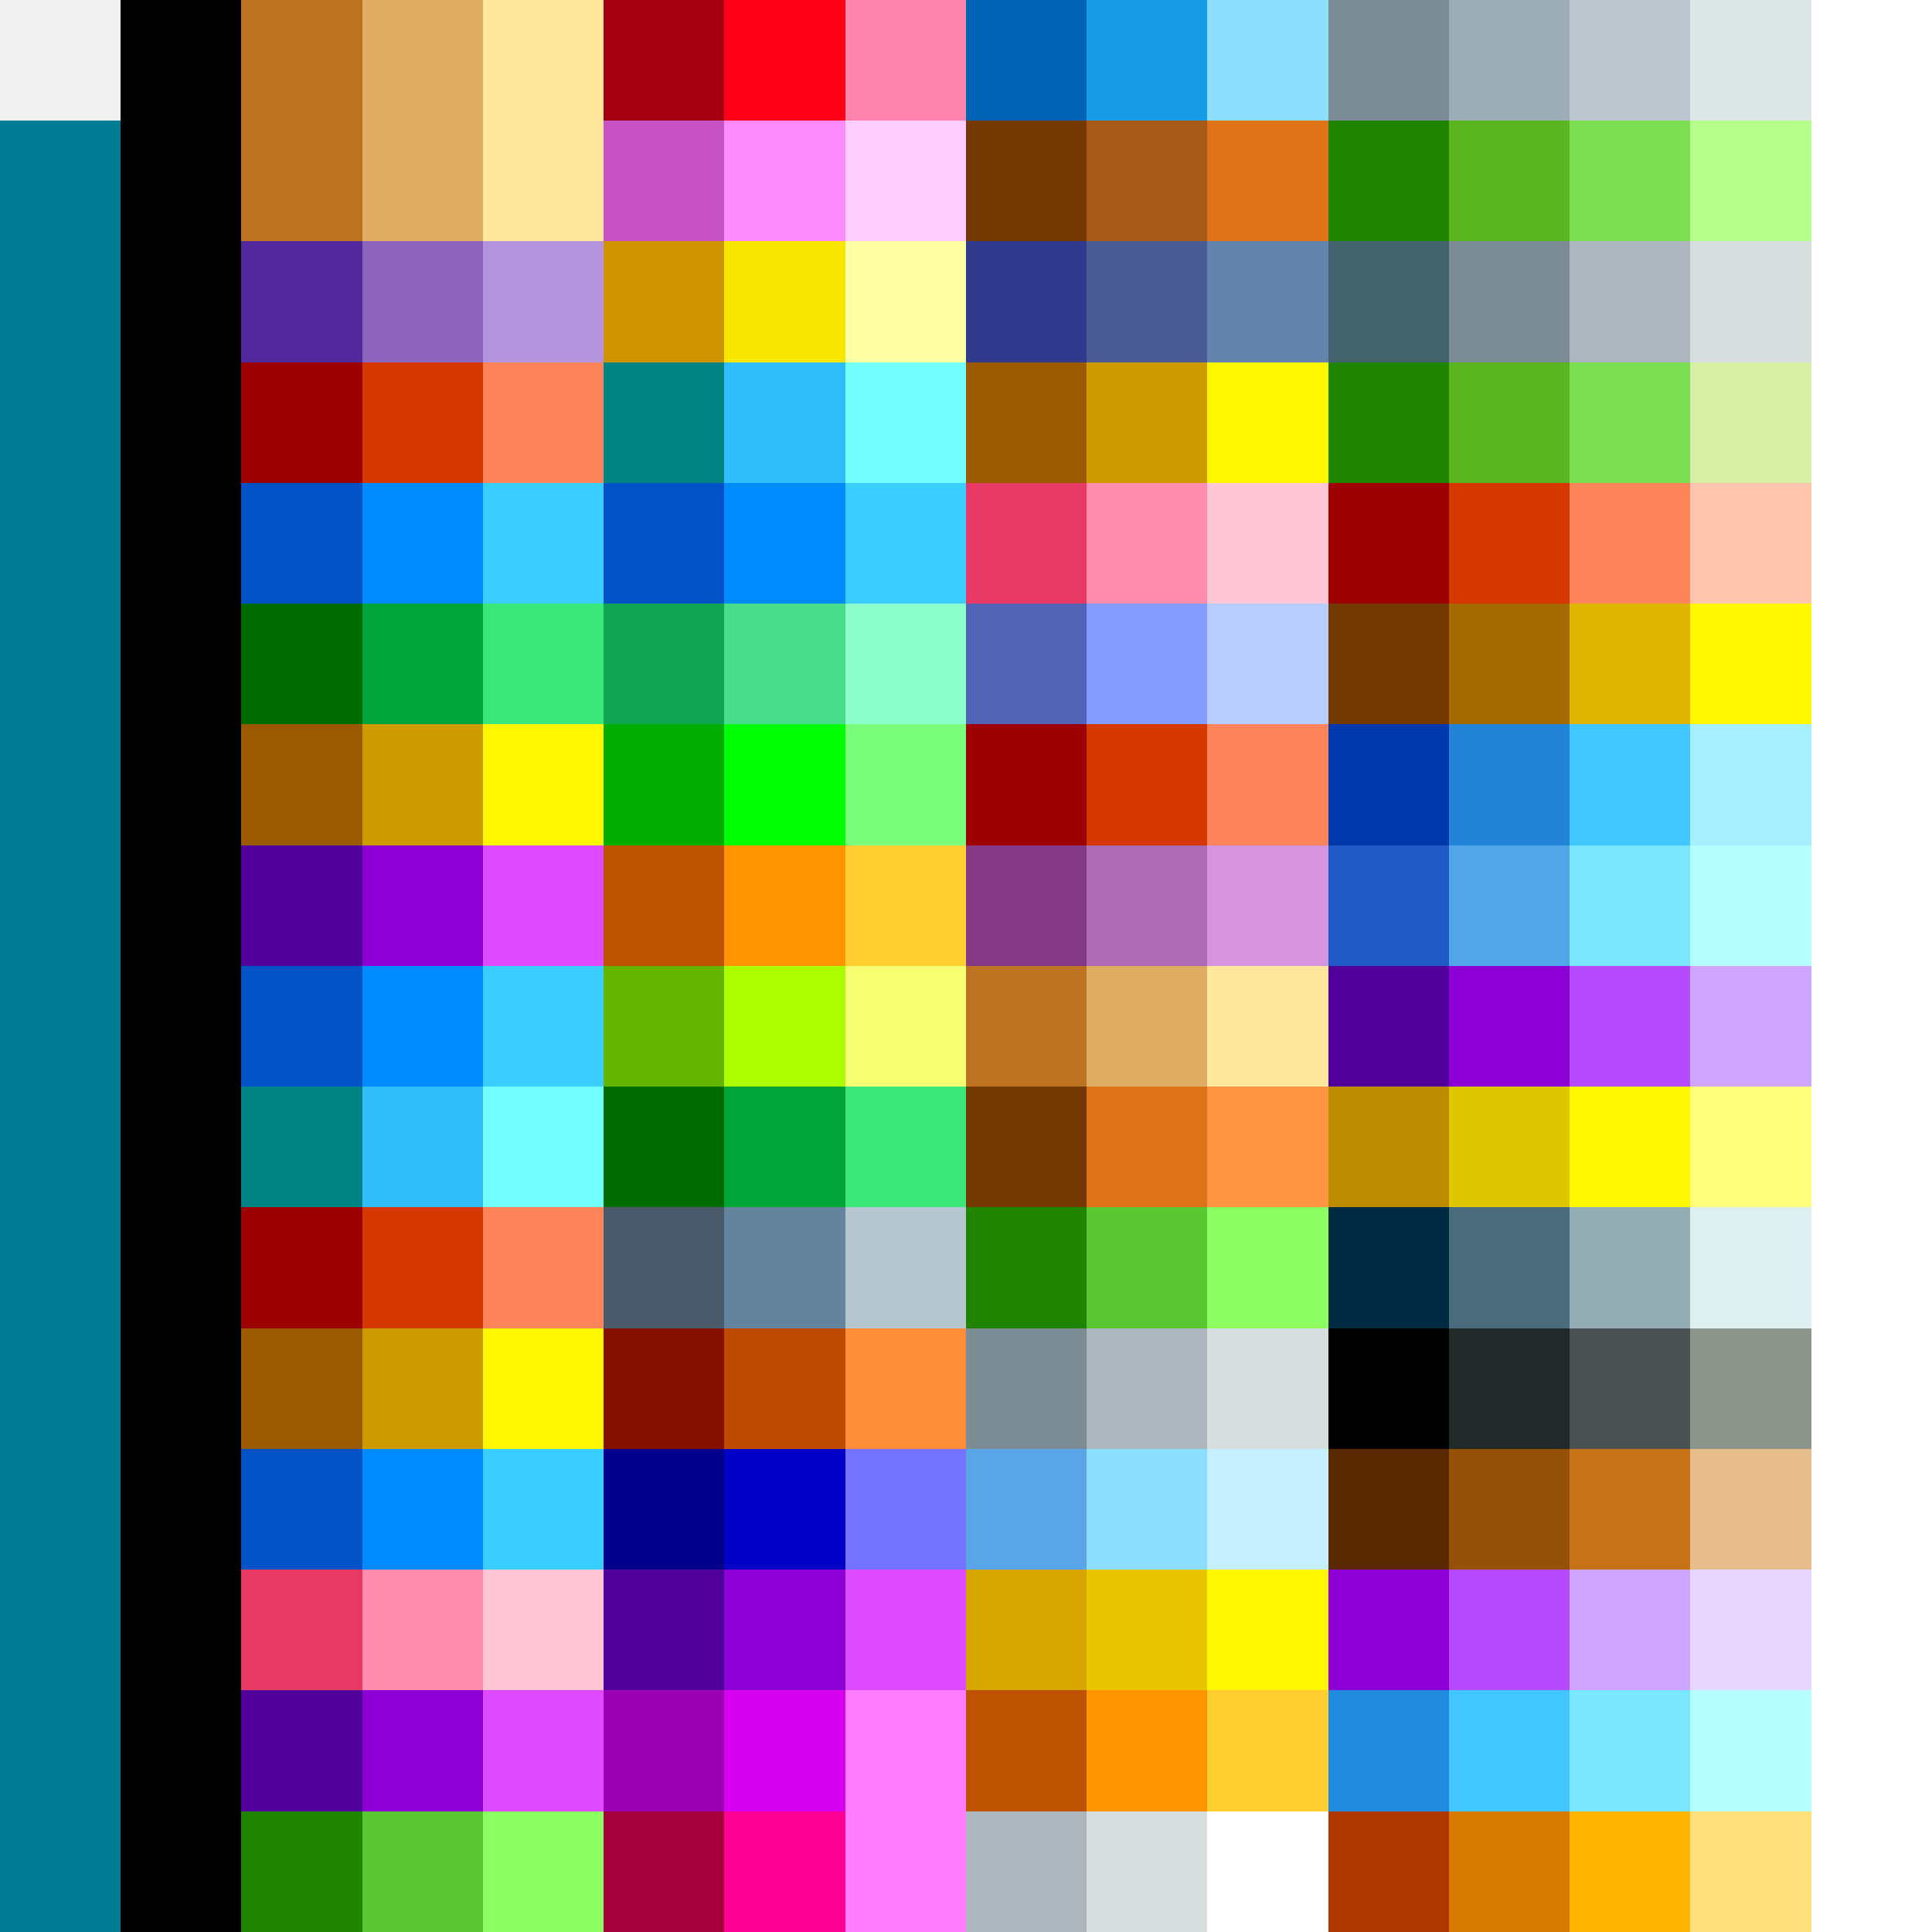
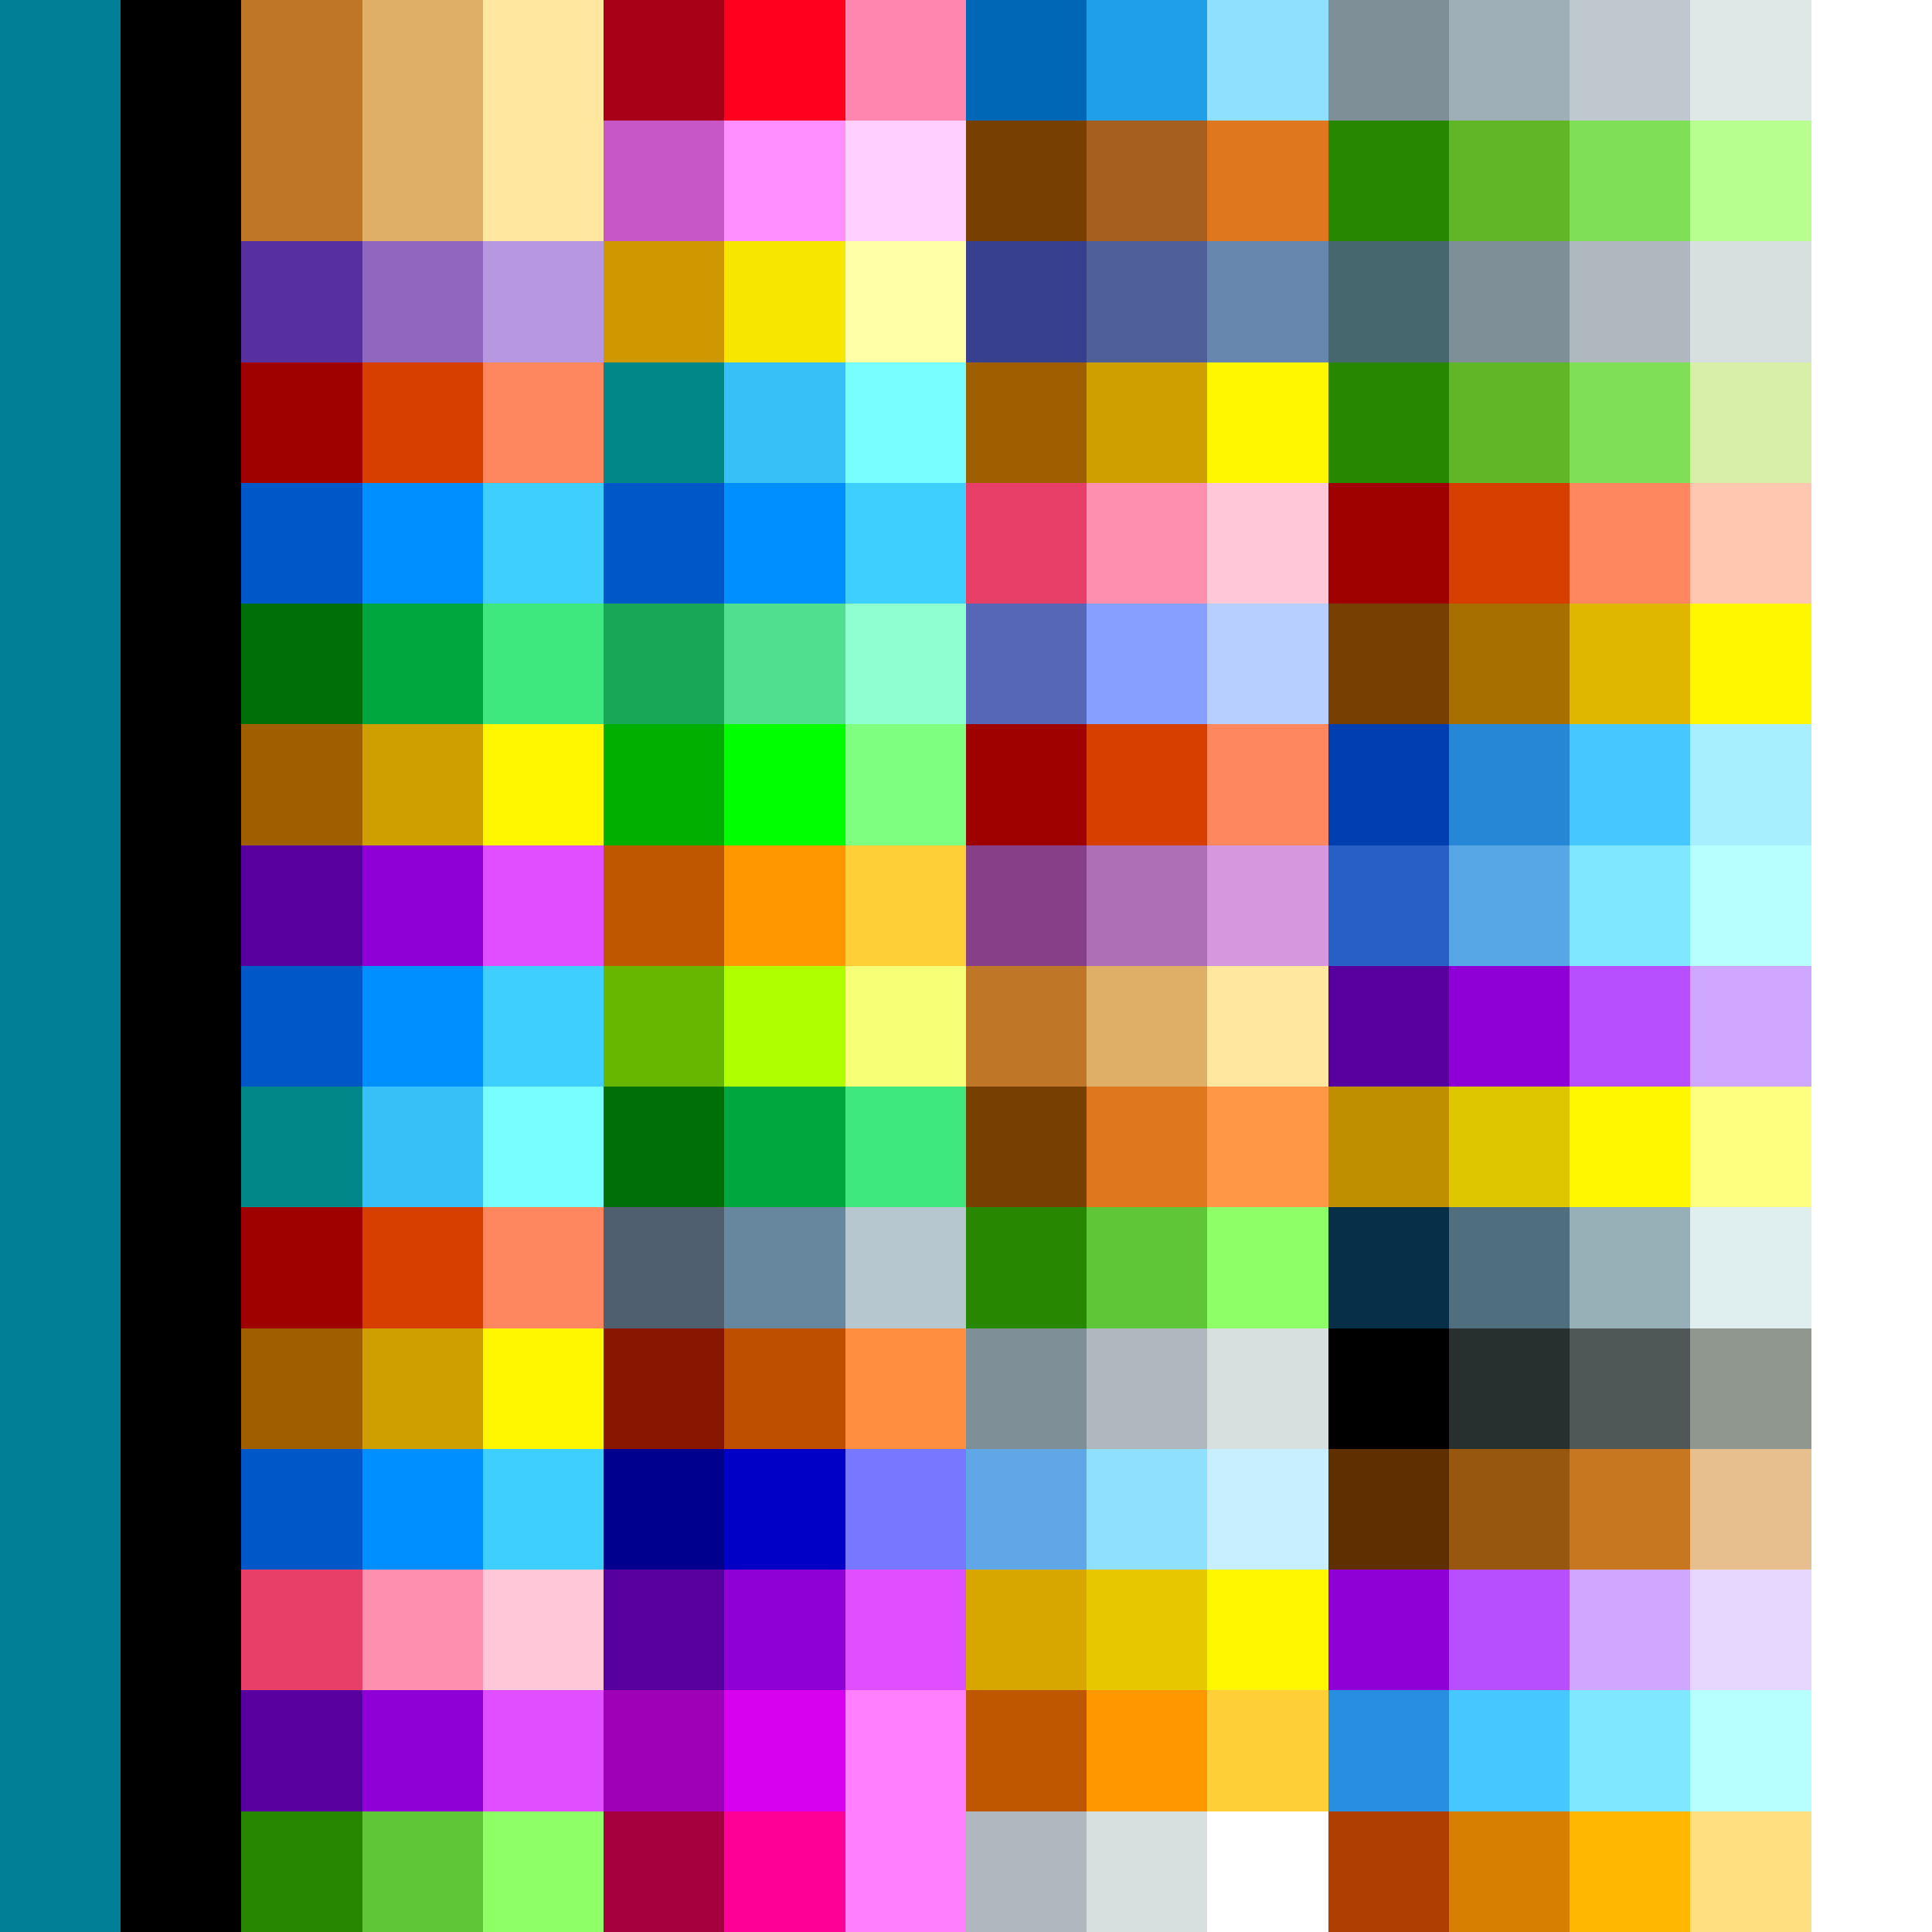
<svg xmlns="http://www.w3.org/2000/svg" version="1.1" width="16" height="16" shape-rendering="crispEdges">
-   <rect x="0" y="0" width="1" height="1" fill="#007B94" opacity="0" />
+   <rect x="0" y="0" width="1" height="1" fill="#007F97" />
  <rect x="1" y="0" width="1" height="1" fill="#000000" />
-   <rect x="2" y="0" width="1" height="1" fill="#BD7321" />
-   <rect x="3" y="0" width="1" height="1" fill="#DEAD63" />
-   <rect x="4" y="0" width="1" height="1" fill="#FFE79C" />
-   <rect x="5" y="0" width="1" height="1" fill="#A50010" />
-   <rect x="6" y="0" width="1" height="1" fill="#FF0018" />
-   <rect x="7" y="0" width="1" height="1" fill="#FF84AD" />
-   <rect x="8" y="0" width="1" height="1" fill="#0063B5" />
-   <rect x="9" y="0" width="1" height="1" fill="#189CE7" />
-   <rect x="10" y="0" width="1" height="1" fill="#8CDEFF" />
-   <rect x="11" y="0" width="1" height="1" fill="#7B8C94" />
-   <rect x="12" y="0" width="1" height="1" fill="#9CADB5" />
-   <rect x="13" y="0" width="1" height="1" fill="#BDC6CE" />
-   <rect x="14" y="0" width="1" height="1" fill="#DEE7E7" />
+   <rect x="2" y="0" width="1" height="1" fill="#BF7727" />
+   <rect x="3" y="0" width="1" height="1" fill="#DFAF67" />
+   <rect x="4" y="0" width="1" height="1" fill="#FFE79F" />
+   <rect x="5" y="0" width="1" height="1" fill="#A70017" />
+   <rect x="6" y="0" width="1" height="1" fill="#FF001F" />
+   <rect x="7" y="0" width="1" height="1" fill="#FF87AF" />
+   <rect x="8" y="0" width="1" height="1" fill="#0067B7" />
+   <rect x="9" y="0" width="1" height="1" fill="#1F9FE7" />
+   <rect x="10" y="0" width="1" height="1" fill="#8FDFFF" />
+   <rect x="11" y="0" width="1" height="1" fill="#7F8F97" />
+   <rect x="12" y="0" width="1" height="1" fill="#9FAFB7" />
+   <rect x="13" y="0" width="1" height="1" fill="#BFC7CF" />
+   <rect x="14" y="0" width="1" height="1" fill="#DFE7E7" />
  <rect x="15" y="0" width="1" height="1" fill="#FFFFFF" />
-   <rect x="0" y="1" width="1" height="1" fill="#007B94" />
+   <rect x="0" y="1" width="1" height="1" fill="#007F97" />
  <rect x="1" y="1" width="1" height="1" fill="#000000" />
-   <rect x="2" y="1" width="1" height="1" fill="#BD7321" />
-   <rect x="3" y="1" width="1" height="1" fill="#DEAD63" />
-   <rect x="4" y="1" width="1" height="1" fill="#FFE79C" />
-   <rect x="5" y="1" width="1" height="1" fill="#C652C6" />
-   <rect x="6" y="1" width="1" height="1" fill="#FF8CFF" />
-   <rect x="7" y="1" width="1" height="1" fill="#FFCEFF" />
-   <rect x="8" y="1" width="1" height="1" fill="#733900" />
-   <rect x="9" y="1" width="1" height="1" fill="#A55A18" />
-   <rect x="10" y="1" width="1" height="1" fill="#DE7318" />
-   <rect x="11" y="1" width="1" height="1" fill="#218400" />
-   <rect x="12" y="1" width="1" height="1" fill="#5AB521" />
-   <rect x="13" y="1" width="1" height="1" fill="#7BDE52" />
-   <rect x="14" y="1" width="1" height="1" fill="#B5FF8C" />
+   <rect x="2" y="1" width="1" height="1" fill="#BF7727" />
+   <rect x="3" y="1" width="1" height="1" fill="#DFAF67" />
+   <rect x="4" y="1" width="1" height="1" fill="#FFE79F" />
+   <rect x="5" y="1" width="1" height="1" fill="#C757C7" />
+   <rect x="6" y="1" width="1" height="1" fill="#FF8FFF" />
+   <rect x="7" y="1" width="1" height="1" fill="#FFCFFF" />
+   <rect x="8" y="1" width="1" height="1" fill="#773F00" />
+   <rect x="9" y="1" width="1" height="1" fill="#A75F1F" />
+   <rect x="10" y="1" width="1" height="1" fill="#DF771F" />
+   <rect x="11" y="1" width="1" height="1" fill="#278700" />
+   <rect x="12" y="1" width="1" height="1" fill="#5FB727" />
+   <rect x="13" y="1" width="1" height="1" fill="#7FDF57" />
+   <rect x="14" y="1" width="1" height="1" fill="#B7FF8F" />
  <rect x="15" y="1" width="1" height="1" fill="#FFFFFF" />
-   <rect x="0" y="2" width="1" height="1" fill="#007B94" />
+   <rect x="0" y="2" width="1" height="1" fill="#007F97" />
  <rect x="1" y="2" width="1" height="1" fill="#000000" />
-   <rect x="2" y="2" width="1" height="1" fill="#52299C" />
-   <rect x="3" y="2" width="1" height="1" fill="#8C63BD" />
-   <rect x="4" y="2" width="1" height="1" fill="#B594DE" />
-   <rect x="5" y="2" width="1" height="1" fill="#CE9400" />
+   <rect x="2" y="2" width="1" height="1" fill="#572F9F" />
+   <rect x="3" y="2" width="1" height="1" fill="#8F67BF" />
+   <rect x="4" y="2" width="1" height="1" fill="#B797DF" />
+   <rect x="5" y="2" width="1" height="1" fill="#CF9700" />
  <rect x="6" y="2" width="1" height="1" fill="#F7E700" />
-   <rect x="7" y="2" width="1" height="1" fill="#FFFFA5" />
-   <rect x="8" y="2" width="1" height="1" fill="#31398C" />
-   <rect x="9" y="2" width="1" height="1" fill="#4A5A94" />
-   <rect x="10" y="2" width="1" height="1" fill="#6384AD" />
-   <rect x="11" y="2" width="1" height="1" fill="#42636B" />
-   <rect x="12" y="2" width="1" height="1" fill="#7B8C94" />
-   <rect x="13" y="2" width="1" height="1" fill="#ADB5BD" />
-   <rect x="14" y="2" width="1" height="1" fill="#D6DEDE" />
+   <rect x="7" y="2" width="1" height="1" fill="#FFFFA7" />
+   <rect x="8" y="2" width="1" height="1" fill="#373F8F" />
+   <rect x="9" y="2" width="1" height="1" fill="#4F5F97" />
+   <rect x="10" y="2" width="1" height="1" fill="#6787AF" />
+   <rect x="11" y="2" width="1" height="1" fill="#47676F" />
+   <rect x="12" y="2" width="1" height="1" fill="#7F8F97" />
+   <rect x="13" y="2" width="1" height="1" fill="#AFB7BF" />
+   <rect x="14" y="2" width="1" height="1" fill="#D7DFDF" />
  <rect x="15" y="2" width="1" height="1" fill="#FFFFFF" />
-   <rect x="0" y="3" width="1" height="1" fill="#007B94" />
+   <rect x="0" y="3" width="1" height="1" fill="#007F97" />
  <rect x="1" y="3" width="1" height="1" fill="#000000" />
-   <rect x="2" y="3" width="1" height="1" fill="#9C0000" />
-   <rect x="3" y="3" width="1" height="1" fill="#D63900" />
-   <rect x="4" y="3" width="1" height="1" fill="#FF845A" />
-   <rect x="5" y="3" width="1" height="1" fill="#008484" />
-   <rect x="6" y="3" width="1" height="1" fill="#31BDF7" />
-   <rect x="7" y="3" width="1" height="1" fill="#73FFFF" />
-   <rect x="8" y="3" width="1" height="1" fill="#9C5A00" />
-   <rect x="9" y="3" width="1" height="1" fill="#CE9C00" />
+   <rect x="2" y="3" width="1" height="1" fill="#9F0000" />
+   <rect x="3" y="3" width="1" height="1" fill="#D73F00" />
+   <rect x="4" y="3" width="1" height="1" fill="#FF875F" />
+   <rect x="5" y="3" width="1" height="1" fill="#008787" />
+   <rect x="6" y="3" width="1" height="1" fill="#37BFF7" />
+   <rect x="7" y="3" width="1" height="1" fill="#77FFFF" />
+   <rect x="8" y="3" width="1" height="1" fill="#9F5F00" />
+   <rect x="9" y="3" width="1" height="1" fill="#CF9F00" />
  <rect x="10" y="3" width="1" height="1" fill="#FFF700" />
-   <rect x="11" y="3" width="1" height="1" fill="#218400" />
-   <rect x="12" y="3" width="1" height="1" fill="#5AB521" />
-   <rect x="13" y="3" width="1" height="1" fill="#7BDE52" />
-   <rect x="14" y="3" width="1" height="1" fill="#D6EFA5" />
+   <rect x="11" y="3" width="1" height="1" fill="#278700" />
+   <rect x="12" y="3" width="1" height="1" fill="#5FB727" />
+   <rect x="13" y="3" width="1" height="1" fill="#7FDF57" />
+   <rect x="14" y="3" width="1" height="1" fill="#D7EFA7" />
  <rect x="15" y="3" width="1" height="1" fill="#FFFFFF" />
-   <rect x="0" y="4" width="1" height="1" fill="#007B94" />
+   <rect x="0" y="4" width="1" height="1" fill="#007F97" />
  <rect x="1" y="4" width="1" height="1" fill="#000000" />
-   <rect x="2" y="4" width="1" height="1" fill="#0052C6" />
-   <rect x="3" y="4" width="1" height="1" fill="#008CFF" />
-   <rect x="4" y="4" width="1" height="1" fill="#39CEFF" />
-   <rect x="5" y="4" width="1" height="1" fill="#0052C6" />
-   <rect x="6" y="4" width="1" height="1" fill="#008CFF" />
-   <rect x="7" y="4" width="1" height="1" fill="#39CEFF" />
-   <rect x="8" y="4" width="1" height="1" fill="#E73963" />
-   <rect x="9" y="4" width="1" height="1" fill="#FF8CAD" />
-   <rect x="10" y="4" width="1" height="1" fill="#FFC6D6" />
-   <rect x="11" y="4" width="1" height="1" fill="#9C0000" />
-   <rect x="12" y="4" width="1" height="1" fill="#D63900" />
-   <rect x="13" y="4" width="1" height="1" fill="#FF845A" />
-   <rect x="14" y="4" width="1" height="1" fill="#FFC6AD" />
+   <rect x="2" y="4" width="1" height="1" fill="#0057C7" />
+   <rect x="3" y="4" width="1" height="1" fill="#008FFF" />
+   <rect x="4" y="4" width="1" height="1" fill="#3FCFFF" />
+   <rect x="5" y="4" width="1" height="1" fill="#0057C7" />
+   <rect x="6" y="4" width="1" height="1" fill="#008FFF" />
+   <rect x="7" y="4" width="1" height="1" fill="#3FCFFF" />
+   <rect x="8" y="4" width="1" height="1" fill="#E73F67" />
+   <rect x="9" y="4" width="1" height="1" fill="#FF8FAF" />
+   <rect x="10" y="4" width="1" height="1" fill="#FFC7D7" />
+   <rect x="11" y="4" width="1" height="1" fill="#9F0000" />
+   <rect x="12" y="4" width="1" height="1" fill="#D73F00" />
+   <rect x="13" y="4" width="1" height="1" fill="#FF875F" />
+   <rect x="14" y="4" width="1" height="1" fill="#FFC7AF" />
  <rect x="15" y="4" width="1" height="1" fill="#FFFFFF" />
-   <rect x="0" y="5" width="1" height="1" fill="#007B94" />
+   <rect x="0" y="5" width="1" height="1" fill="#007F97" />
  <rect x="1" y="5" width="1" height="1" fill="#000000" />
-   <rect x="2" y="5" width="1" height="1" fill="#006B00" />
-   <rect x="3" y="5" width="1" height="1" fill="#00A539" />
-   <rect x="4" y="5" width="1" height="1" fill="#39E77B" />
-   <rect x="5" y="5" width="1" height="1" fill="#10A552" />
-   <rect x="6" y="5" width="1" height="1" fill="#4ADE8C" />
-   <rect x="7" y="5" width="1" height="1" fill="#8CFFCE" />
-   <rect x="8" y="5" width="1" height="1" fill="#5263B5" />
-   <rect x="9" y="5" width="1" height="1" fill="#849CFF" />
-   <rect x="10" y="5" width="1" height="1" fill="#B5CEFF" />
-   <rect x="11" y="5" width="1" height="1" fill="#733900" />
-   <rect x="12" y="5" width="1" height="1" fill="#A56B00" />
-   <rect x="13" y="5" width="1" height="1" fill="#DEB500" />
+   <rect x="2" y="5" width="1" height="1" fill="#006F07" />
+   <rect x="3" y="5" width="1" height="1" fill="#00A73F" />
+   <rect x="4" y="5" width="1" height="1" fill="#3FE77F" />
+   <rect x="5" y="5" width="1" height="1" fill="#17A757" />
+   <rect x="6" y="5" width="1" height="1" fill="#4FDF8F" />
+   <rect x="7" y="5" width="1" height="1" fill="#8FFFCF" />
+   <rect x="8" y="5" width="1" height="1" fill="#5767B7" />
+   <rect x="9" y="5" width="1" height="1" fill="#879FFF" />
+   <rect x="10" y="5" width="1" height="1" fill="#B7CFFF" />
+   <rect x="11" y="5" width="1" height="1" fill="#773F00" />
+   <rect x="12" y="5" width="1" height="1" fill="#A76F00" />
+   <rect x="13" y="5" width="1" height="1" fill="#DFB700" />
  <rect x="14" y="5" width="1" height="1" fill="#FFF700" />
  <rect x="15" y="5" width="1" height="1" fill="#FFFFFF" />
-   <rect x="0" y="6" width="1" height="1" fill="#007B94" />
+   <rect x="0" y="6" width="1" height="1" fill="#007F97" />
  <rect x="1" y="6" width="1" height="1" fill="#000000" />
-   <rect x="2" y="6" width="1" height="1" fill="#9C5A00" />
-   <rect x="3" y="6" width="1" height="1" fill="#CE9C00" />
+   <rect x="2" y="6" width="1" height="1" fill="#9F5F00" />
+   <rect x="3" y="6" width="1" height="1" fill="#CF9F00" />
  <rect x="4" y="6" width="1" height="1" fill="#FFF700" />
-   <rect x="5" y="6" width="1" height="1" fill="#00AD00" />
+   <rect x="5" y="6" width="1" height="1" fill="#00AF00" />
  <rect x="6" y="6" width="1" height="1" fill="#00FF00" />
-   <rect x="7" y="6" width="1" height="1" fill="#7BFF7B" />
-   <rect x="8" y="6" width="1" height="1" fill="#9C0000" />
-   <rect x="9" y="6" width="1" height="1" fill="#D63900" />
-   <rect x="10" y="6" width="1" height="1" fill="#FF845A" />
-   <rect x="11" y="6" width="1" height="1" fill="#0039AD" />
-   <rect x="12" y="6" width="1" height="1" fill="#2184D6" />
-   <rect x="13" y="6" width="1" height="1" fill="#42C6FF" />
-   <rect x="14" y="6" width="1" height="1" fill="#A5EFFF" />
+   <rect x="7" y="6" width="1" height="1" fill="#7FFF7F" />
+   <rect x="8" y="6" width="1" height="1" fill="#9F0000" />
+   <rect x="9" y="6" width="1" height="1" fill="#D73F00" />
+   <rect x="10" y="6" width="1" height="1" fill="#FF875F" />
+   <rect x="11" y="6" width="1" height="1" fill="#003FAF" />
+   <rect x="12" y="6" width="1" height="1" fill="#2787D7" />
+   <rect x="13" y="6" width="1" height="1" fill="#47C7FF" />
+   <rect x="14" y="6" width="1" height="1" fill="#A7EFFF" />
  <rect x="15" y="6" width="1" height="1" fill="#FFFFFF" />
-   <rect x="0" y="7" width="1" height="1" fill="#007B94" />
+   <rect x="0" y="7" width="1" height="1" fill="#007F97" />
  <rect x="1" y="7" width="1" height="1" fill="#000000" />
-   <rect x="2" y="7" width="1" height="1" fill="#52009C" />
-   <rect x="3" y="7" width="1" height="1" fill="#8C00D6" />
-   <rect x="4" y="7" width="1" height="1" fill="#DE4AFF" />
-   <rect x="5" y="7" width="1" height="1" fill="#BD5200" />
-   <rect x="6" y="7" width="1" height="1" fill="#FF9400" />
-   <rect x="7" y="7" width="1" height="1" fill="#FFCE31" />
-   <rect x="8" y="7" width="1" height="1" fill="#843984" />
-   <rect x="9" y="7" width="1" height="1" fill="#AD6BB5" />
-   <rect x="10" y="7" width="1" height="1" fill="#D694DE" />
-   <rect x="11" y="7" width="1" height="1" fill="#215AC6" />
-   <rect x="12" y="7" width="1" height="1" fill="#52A5E7" />
-   <rect x="13" y="7" width="1" height="1" fill="#7BE7FF" />
-   <rect x="14" y="7" width="1" height="1" fill="#B5FFFF" />
+   <rect x="2" y="7" width="1" height="1" fill="#57009F" />
+   <rect x="3" y="7" width="1" height="1" fill="#8F00D7" />
+   <rect x="4" y="7" width="1" height="1" fill="#DF4FFF" />
+   <rect x="5" y="7" width="1" height="1" fill="#BF5700" />
+   <rect x="6" y="7" width="1" height="1" fill="#FF9700" />
+   <rect x="7" y="7" width="1" height="1" fill="#FFCF37" />
+   <rect x="8" y="7" width="1" height="1" fill="#873F87" />
+   <rect x="9" y="7" width="1" height="1" fill="#AF6FB7" />
+   <rect x="10" y="7" width="1" height="1" fill="#D797DF" />
+   <rect x="11" y="7" width="1" height="1" fill="#275FC7" />
+   <rect x="12" y="7" width="1" height="1" fill="#57A7E7" />
+   <rect x="13" y="7" width="1" height="1" fill="#7FE7FF" />
+   <rect x="14" y="7" width="1" height="1" fill="#B7FFFF" />
  <rect x="15" y="7" width="1" height="1" fill="#FFFFFF" />
-   <rect x="0" y="8" width="1" height="1" fill="#007B94" />
+   <rect x="0" y="8" width="1" height="1" fill="#007F97" />
  <rect x="1" y="8" width="1" height="1" fill="#000000" />
-   <rect x="2" y="8" width="1" height="1" fill="#0052C6" />
-   <rect x="3" y="8" width="1" height="1" fill="#008CFF" />
-   <rect x="4" y="8" width="1" height="1" fill="#39CEFF" />
-   <rect x="5" y="8" width="1" height="1" fill="#63B500" />
-   <rect x="6" y="8" width="1" height="1" fill="#ADFF00" />
-   <rect x="7" y="8" width="1" height="1" fill="#F7FF73" />
-   <rect x="8" y="8" width="1" height="1" fill="#BD7321" />
-   <rect x="9" y="8" width="1" height="1" fill="#DEAD63" />
-   <rect x="10" y="8" width="1" height="1" fill="#FFE79C" />
-   <rect x="11" y="8" width="1" height="1" fill="#52009C" />
-   <rect x="12" y="8" width="1" height="1" fill="#8C00D6" />
-   <rect x="13" y="8" width="1" height="1" fill="#B54AFF" />
-   <rect x="14" y="8" width="1" height="1" fill="#CEA5FF" />
+   <rect x="2" y="8" width="1" height="1" fill="#0057C7" />
+   <rect x="3" y="8" width="1" height="1" fill="#008FFF" />
+   <rect x="4" y="8" width="1" height="1" fill="#3FCFFF" />
+   <rect x="5" y="8" width="1" height="1" fill="#67B700" />
+   <rect x="6" y="8" width="1" height="1" fill="#AFFF00" />
+   <rect x="7" y="8" width="1" height="1" fill="#F7FF77" />
+   <rect x="8" y="8" width="1" height="1" fill="#BF7727" />
+   <rect x="9" y="8" width="1" height="1" fill="#DFAF67" />
+   <rect x="10" y="8" width="1" height="1" fill="#FFE79F" />
+   <rect x="11" y="8" width="1" height="1" fill="#57009F" />
+   <rect x="12" y="8" width="1" height="1" fill="#8F00D7" />
+   <rect x="13" y="8" width="1" height="1" fill="#B74FFF" />
+   <rect x="14" y="8" width="1" height="1" fill="#CFA7FF" />
  <rect x="15" y="8" width="1" height="1" fill="#FFFFFF" />
-   <rect x="0" y="9" width="1" height="1" fill="#007B94" />
+   <rect x="0" y="9" width="1" height="1" fill="#007F97" />
  <rect x="1" y="9" width="1" height="1" fill="#000000" />
-   <rect x="2" y="9" width="1" height="1" fill="#008484" />
-   <rect x="3" y="9" width="1" height="1" fill="#31BDF7" />
-   <rect x="4" y="9" width="1" height="1" fill="#73FFFF" />
-   <rect x="5" y="9" width="1" height="1" fill="#006B00" />
-   <rect x="6" y="9" width="1" height="1" fill="#00A539" />
-   <rect x="7" y="9" width="1" height="1" fill="#39E77B" />
-   <rect x="8" y="9" width="1" height="1" fill="#733900" />
-   <rect x="9" y="9" width="1" height="1" fill="#DE7318" />
-   <rect x="10" y="9" width="1" height="1" fill="#FF9442" />
-   <rect x="11" y="9" width="1" height="1" fill="#BD8C00" />
-   <rect x="12" y="9" width="1" height="1" fill="#DEC600" />
+   <rect x="2" y="9" width="1" height="1" fill="#008787" />
+   <rect x="3" y="9" width="1" height="1" fill="#37BFF7" />
+   <rect x="4" y="9" width="1" height="1" fill="#77FFFF" />
+   <rect x="5" y="9" width="1" height="1" fill="#006F07" />
+   <rect x="6" y="9" width="1" height="1" fill="#00A73F" />
+   <rect x="7" y="9" width="1" height="1" fill="#3FE77F" />
+   <rect x="8" y="9" width="1" height="1" fill="#773F00" />
+   <rect x="9" y="9" width="1" height="1" fill="#DF771F" />
+   <rect x="10" y="9" width="1" height="1" fill="#FF9747" />
+   <rect x="11" y="9" width="1" height="1" fill="#BF8F00" />
+   <rect x="12" y="9" width="1" height="1" fill="#DFC700" />
  <rect x="13" y="9" width="1" height="1" fill="#FFF700" />
-   <rect x="14" y="9" width="1" height="1" fill="#FFFF7B" />
+   <rect x="14" y="9" width="1" height="1" fill="#FFFF7F" />
  <rect x="15" y="9" width="1" height="1" fill="#FFFFFF" />
-   <rect x="0" y="10" width="1" height="1" fill="#007B94" />
+   <rect x="0" y="10" width="1" height="1" fill="#007F97" />
  <rect x="1" y="10" width="1" height="1" fill="#000000" />
-   <rect x="2" y="10" width="1" height="1" fill="#9C0000" />
-   <rect x="3" y="10" width="1" height="1" fill="#D63900" />
-   <rect x="4" y="10" width="1" height="1" fill="#FF845A" />
-   <rect x="5" y="10" width="1" height="1" fill="#4A5A6B" />
-   <rect x="6" y="10" width="1" height="1" fill="#63849C" />
-   <rect x="7" y="10" width="1" height="1" fill="#B5C6CE" />
-   <rect x="8" y="10" width="1" height="1" fill="#218400" />
-   <rect x="9" y="10" width="1" height="1" fill="#5AC631" />
-   <rect x="10" y="10" width="1" height="1" fill="#8CFF63" />
-   <rect x="11" y="10" width="1" height="1" fill="#002942" />
-   <rect x="12" y="10" width="1" height="1" fill="#4A6B7B" />
-   <rect x="13" y="10" width="1" height="1" fill="#94ADB5" />
-   <rect x="14" y="10" width="1" height="1" fill="#DEEFEF" />
+   <rect x="2" y="10" width="1" height="1" fill="#9F0000" />
+   <rect x="3" y="10" width="1" height="1" fill="#D73F00" />
+   <rect x="4" y="10" width="1" height="1" fill="#FF875F" />
+   <rect x="5" y="10" width="1" height="1" fill="#4F5F6F" />
+   <rect x="6" y="10" width="1" height="1" fill="#67879F" />
+   <rect x="7" y="10" width="1" height="1" fill="#B7C7CF" />
+   <rect x="8" y="10" width="1" height="1" fill="#278700" />
+   <rect x="9" y="10" width="1" height="1" fill="#5FC737" />
+   <rect x="10" y="10" width="1" height="1" fill="#8FFF67" />
+   <rect x="11" y="10" width="1" height="1" fill="#072F47" />
+   <rect x="12" y="10" width="1" height="1" fill="#4F6F7F" />
+   <rect x="13" y="10" width="1" height="1" fill="#97AFB7" />
+   <rect x="14" y="10" width="1" height="1" fill="#DFEFEF" />
  <rect x="15" y="10" width="1" height="1" fill="#FFFFFF" />
-   <rect x="0" y="11" width="1" height="1" fill="#007B94" />
+   <rect x="0" y="11" width="1" height="1" fill="#007F97" />
  <rect x="1" y="11" width="1" height="1" fill="#000000" />
-   <rect x="2" y="11" width="1" height="1" fill="#9C5A00" />
-   <rect x="3" y="11" width="1" height="1" fill="#CE9C00" />
+   <rect x="2" y="11" width="1" height="1" fill="#9F5F00" />
+   <rect x="3" y="11" width="1" height="1" fill="#CF9F00" />
  <rect x="4" y="11" width="1" height="1" fill="#FFF700" />
-   <rect x="5" y="11" width="1" height="1" fill="#841000" />
-   <rect x="6" y="11" width="1" height="1" fill="#BD4A00" />
-   <rect x="7" y="11" width="1" height="1" fill="#FF8C39" />
-   <rect x="8" y="11" width="1" height="1" fill="#7B8C94" />
-   <rect x="9" y="11" width="1" height="1" fill="#ADB5BD" />
-   <rect x="10" y="11" width="1" height="1" fill="#D6DEDE" />
+   <rect x="5" y="11" width="1" height="1" fill="#871700" />
+   <rect x="6" y="11" width="1" height="1" fill="#BF4F00" />
+   <rect x="7" y="11" width="1" height="1" fill="#FF8F3F" />
+   <rect x="8" y="11" width="1" height="1" fill="#7F8F97" />
+   <rect x="9" y="11" width="1" height="1" fill="#AFB7BF" />
+   <rect x="10" y="11" width="1" height="1" fill="#D7DFDF" />
  <rect x="11" y="11" width="1" height="1" fill="#000000" />
-   <rect x="12" y="11" width="1" height="1" fill="#212929" />
-   <rect x="13" y="11" width="1" height="1" fill="#4A5252" />
-   <rect x="14" y="11" width="1" height="1" fill="#8C948C" />
+   <rect x="12" y="11" width="1" height="1" fill="#272F2F" />
+   <rect x="13" y="11" width="1" height="1" fill="#4F5757" />
+   <rect x="14" y="11" width="1" height="1" fill="#8F978F" />
  <rect x="15" y="11" width="1" height="1" fill="#FFFFFF" />
-   <rect x="0" y="12" width="1" height="1" fill="#007B94" />
+   <rect x="0" y="12" width="1" height="1" fill="#007F97" />
  <rect x="1" y="12" width="1" height="1" fill="#000000" />
-   <rect x="2" y="12" width="1" height="1" fill="#0052C6" />
-   <rect x="3" y="12" width="1" height="1" fill="#008CFF" />
-   <rect x="4" y="12" width="1" height="1" fill="#39CEFF" />
-   <rect x="5" y="12" width="1" height="1" fill="#00008C" />
-   <rect x="6" y="12" width="1" height="1" fill="#0000C6" />
-   <rect x="7" y="12" width="1" height="1" fill="#7373FF" />
-   <rect x="8" y="12" width="1" height="1" fill="#5AA5E7" />
-   <rect x="9" y="12" width="1" height="1" fill="#8CDEFF" />
-   <rect x="10" y="12" width="1" height="1" fill="#C6EFFF" />
-   <rect x="11" y="12" width="1" height="1" fill="#5A2900" />
-   <rect x="12" y="12" width="1" height="1" fill="#945208" />
-   <rect x="13" y="12" width="1" height="1" fill="#C67318" />
-   <rect x="14" y="12" width="1" height="1" fill="#E7BD8C" />
+   <rect x="2" y="12" width="1" height="1" fill="#0057C7" />
+   <rect x="3" y="12" width="1" height="1" fill="#008FFF" />
+   <rect x="4" y="12" width="1" height="1" fill="#3FCFFF" />
+   <rect x="5" y="12" width="1" height="1" fill="#00008F" />
+   <rect x="6" y="12" width="1" height="1" fill="#0000C7" />
+   <rect x="7" y="12" width="1" height="1" fill="#7777FF" />
+   <rect x="8" y="12" width="1" height="1" fill="#5FA7E7" />
+   <rect x="9" y="12" width="1" height="1" fill="#8FDFFF" />
+   <rect x="10" y="12" width="1" height="1" fill="#C7EFFF" />
+   <rect x="11" y="12" width="1" height="1" fill="#5F2F00" />
+   <rect x="12" y="12" width="1" height="1" fill="#97570F" />
+   <rect x="13" y="12" width="1" height="1" fill="#C7771F" />
+   <rect x="14" y="12" width="1" height="1" fill="#E7BF8F" />
  <rect x="15" y="12" width="1" height="1" fill="#FFFFFF" />
-   <rect x="0" y="13" width="1" height="1" fill="#007B94" />
+   <rect x="0" y="13" width="1" height="1" fill="#007F97" />
  <rect x="1" y="13" width="1" height="1" fill="#000000" />
-   <rect x="2" y="13" width="1" height="1" fill="#E73963" />
-   <rect x="3" y="13" width="1" height="1" fill="#FF8CAD" />
-   <rect x="4" y="13" width="1" height="1" fill="#FFC6D6" />
-   <rect x="5" y="13" width="1" height="1" fill="#52009C" />
-   <rect x="6" y="13" width="1" height="1" fill="#8C00D6" />
-   <rect x="7" y="13" width="1" height="1" fill="#DE4AFF" />
-   <rect x="8" y="13" width="1" height="1" fill="#D6A500" />
-   <rect x="9" y="13" width="1" height="1" fill="#E7C600" />
+   <rect x="2" y="13" width="1" height="1" fill="#E73F67" />
+   <rect x="3" y="13" width="1" height="1" fill="#FF8FAF" />
+   <rect x="4" y="13" width="1" height="1" fill="#FFC7D7" />
+   <rect x="5" y="13" width="1" height="1" fill="#57009F" />
+   <rect x="6" y="13" width="1" height="1" fill="#8F00D7" />
+   <rect x="7" y="13" width="1" height="1" fill="#DF4FFF" />
+   <rect x="8" y="13" width="1" height="1" fill="#D7A700" />
+   <rect x="9" y="13" width="1" height="1" fill="#E7C700" />
  <rect x="10" y="13" width="1" height="1" fill="#FFF700" />
-   <rect x="11" y="13" width="1" height="1" fill="#8C00D6" />
-   <rect x="12" y="13" width="1" height="1" fill="#B54AFF" />
-   <rect x="13" y="13" width="1" height="1" fill="#CEA5FF" />
-   <rect x="14" y="13" width="1" height="1" fill="#E7D6FF" />
+   <rect x="11" y="13" width="1" height="1" fill="#8F00D7" />
+   <rect x="12" y="13" width="1" height="1" fill="#B74FFF" />
+   <rect x="13" y="13" width="1" height="1" fill="#CFA7FF" />
+   <rect x="14" y="13" width="1" height="1" fill="#E7D7FF" />
  <rect x="15" y="13" width="1" height="1" fill="#FFFFFF" />
-   <rect x="0" y="14" width="1" height="1" fill="#007B94" />
+   <rect x="0" y="14" width="1" height="1" fill="#007F97" />
  <rect x="1" y="14" width="1" height="1" fill="#000000" />
-   <rect x="2" y="14" width="1" height="1" fill="#52009C" />
-   <rect x="3" y="14" width="1" height="1" fill="#8C00D6" />
-   <rect x="4" y="14" width="1" height="1" fill="#DE4AFF" />
-   <rect x="5" y="14" width="1" height="1" fill="#9C00B5" />
-   <rect x="6" y="14" width="1" height="1" fill="#D600EF" />
-   <rect x="7" y="14" width="1" height="1" fill="#FF7BFF" />
-   <rect x="8" y="14" width="1" height="1" fill="#BD5200" />
-   <rect x="9" y="14" width="1" height="1" fill="#FF9400" />
-   <rect x="10" y="14" width="1" height="1" fill="#FFCE31" />
-   <rect x="11" y="14" width="1" height="1" fill="#218CDE" />
-   <rect x="12" y="14" width="1" height="1" fill="#42C6FF" />
-   <rect x="13" y="14" width="1" height="1" fill="#7BE7FF" />
-   <rect x="14" y="14" width="1" height="1" fill="#B5FFFF" />
+   <rect x="2" y="14" width="1" height="1" fill="#57009F" />
+   <rect x="3" y="14" width="1" height="1" fill="#8F00D7" />
+   <rect x="4" y="14" width="1" height="1" fill="#DF4FFF" />
+   <rect x="5" y="14" width="1" height="1" fill="#9F00B7" />
+   <rect x="6" y="14" width="1" height="1" fill="#D700EF" />
+   <rect x="7" y="14" width="1" height="1" fill="#FF7FFF" />
+   <rect x="8" y="14" width="1" height="1" fill="#BF5700" />
+   <rect x="9" y="14" width="1" height="1" fill="#FF9700" />
+   <rect x="10" y="14" width="1" height="1" fill="#FFCF37" />
+   <rect x="11" y="14" width="1" height="1" fill="#278FDF" />
+   <rect x="12" y="14" width="1" height="1" fill="#47C7FF" />
+   <rect x="13" y="14" width="1" height="1" fill="#7FE7FF" />
+   <rect x="14" y="14" width="1" height="1" fill="#B7FFFF" />
  <rect x="15" y="14" width="1" height="1" fill="#FFFFFF" />
-   <rect x="0" y="15" width="1" height="1" fill="#007B94" />
+   <rect x="0" y="15" width="1" height="1" fill="#007F97" />
  <rect x="1" y="15" width="1" height="1" fill="#000000" />
-   <rect x="2" y="15" width="1" height="1" fill="#218400" />
-   <rect x="3" y="15" width="1" height="1" fill="#5AC631" />
-   <rect x="4" y="15" width="1" height="1" fill="#8CFF63" />
-   <rect x="5" y="15" width="1" height="1" fill="#A50039" />
-   <rect x="6" y="15" width="1" height="1" fill="#FF0094" />
-   <rect x="7" y="15" width="1" height="1" fill="#FF7BFF" />
-   <rect x="8" y="15" width="1" height="1" fill="#ADB5BD" />
-   <rect x="9" y="15" width="1" height="1" fill="#D6DEDE" />
+   <rect x="2" y="15" width="1" height="1" fill="#278700" />
+   <rect x="3" y="15" width="1" height="1" fill="#5FC737" />
+   <rect x="4" y="15" width="1" height="1" fill="#8FFF67" />
+   <rect x="5" y="15" width="1" height="1" fill="#A7003F" />
+   <rect x="6" y="15" width="1" height="1" fill="#FF0097" />
+   <rect x="7" y="15" width="1" height="1" fill="#FF7FFF" />
+   <rect x="8" y="15" width="1" height="1" fill="#AFB7BF" />
+   <rect x="9" y="15" width="1" height="1" fill="#D7DFDF" />
  <rect x="10" y="15" width="1" height="1" fill="#FFFFFF" />
-   <rect x="11" y="15" width="1" height="1" fill="#AD3900" />
-   <rect x="12" y="15" width="1" height="1" fill="#D67B00" />
-   <rect x="13" y="15" width="1" height="1" fill="#FFB500" />
-   <rect x="14" y="15" width="1" height="1" fill="#FFDE7B" />
+   <rect x="11" y="15" width="1" height="1" fill="#AF3F00" />
+   <rect x="12" y="15" width="1" height="1" fill="#D77F00" />
+   <rect x="13" y="15" width="1" height="1" fill="#FFB700" />
+   <rect x="14" y="15" width="1" height="1" fill="#FFDF7F" />
  <rect x="15" y="15" width="1" height="1" fill="#FFFFFF" />
</svg>
